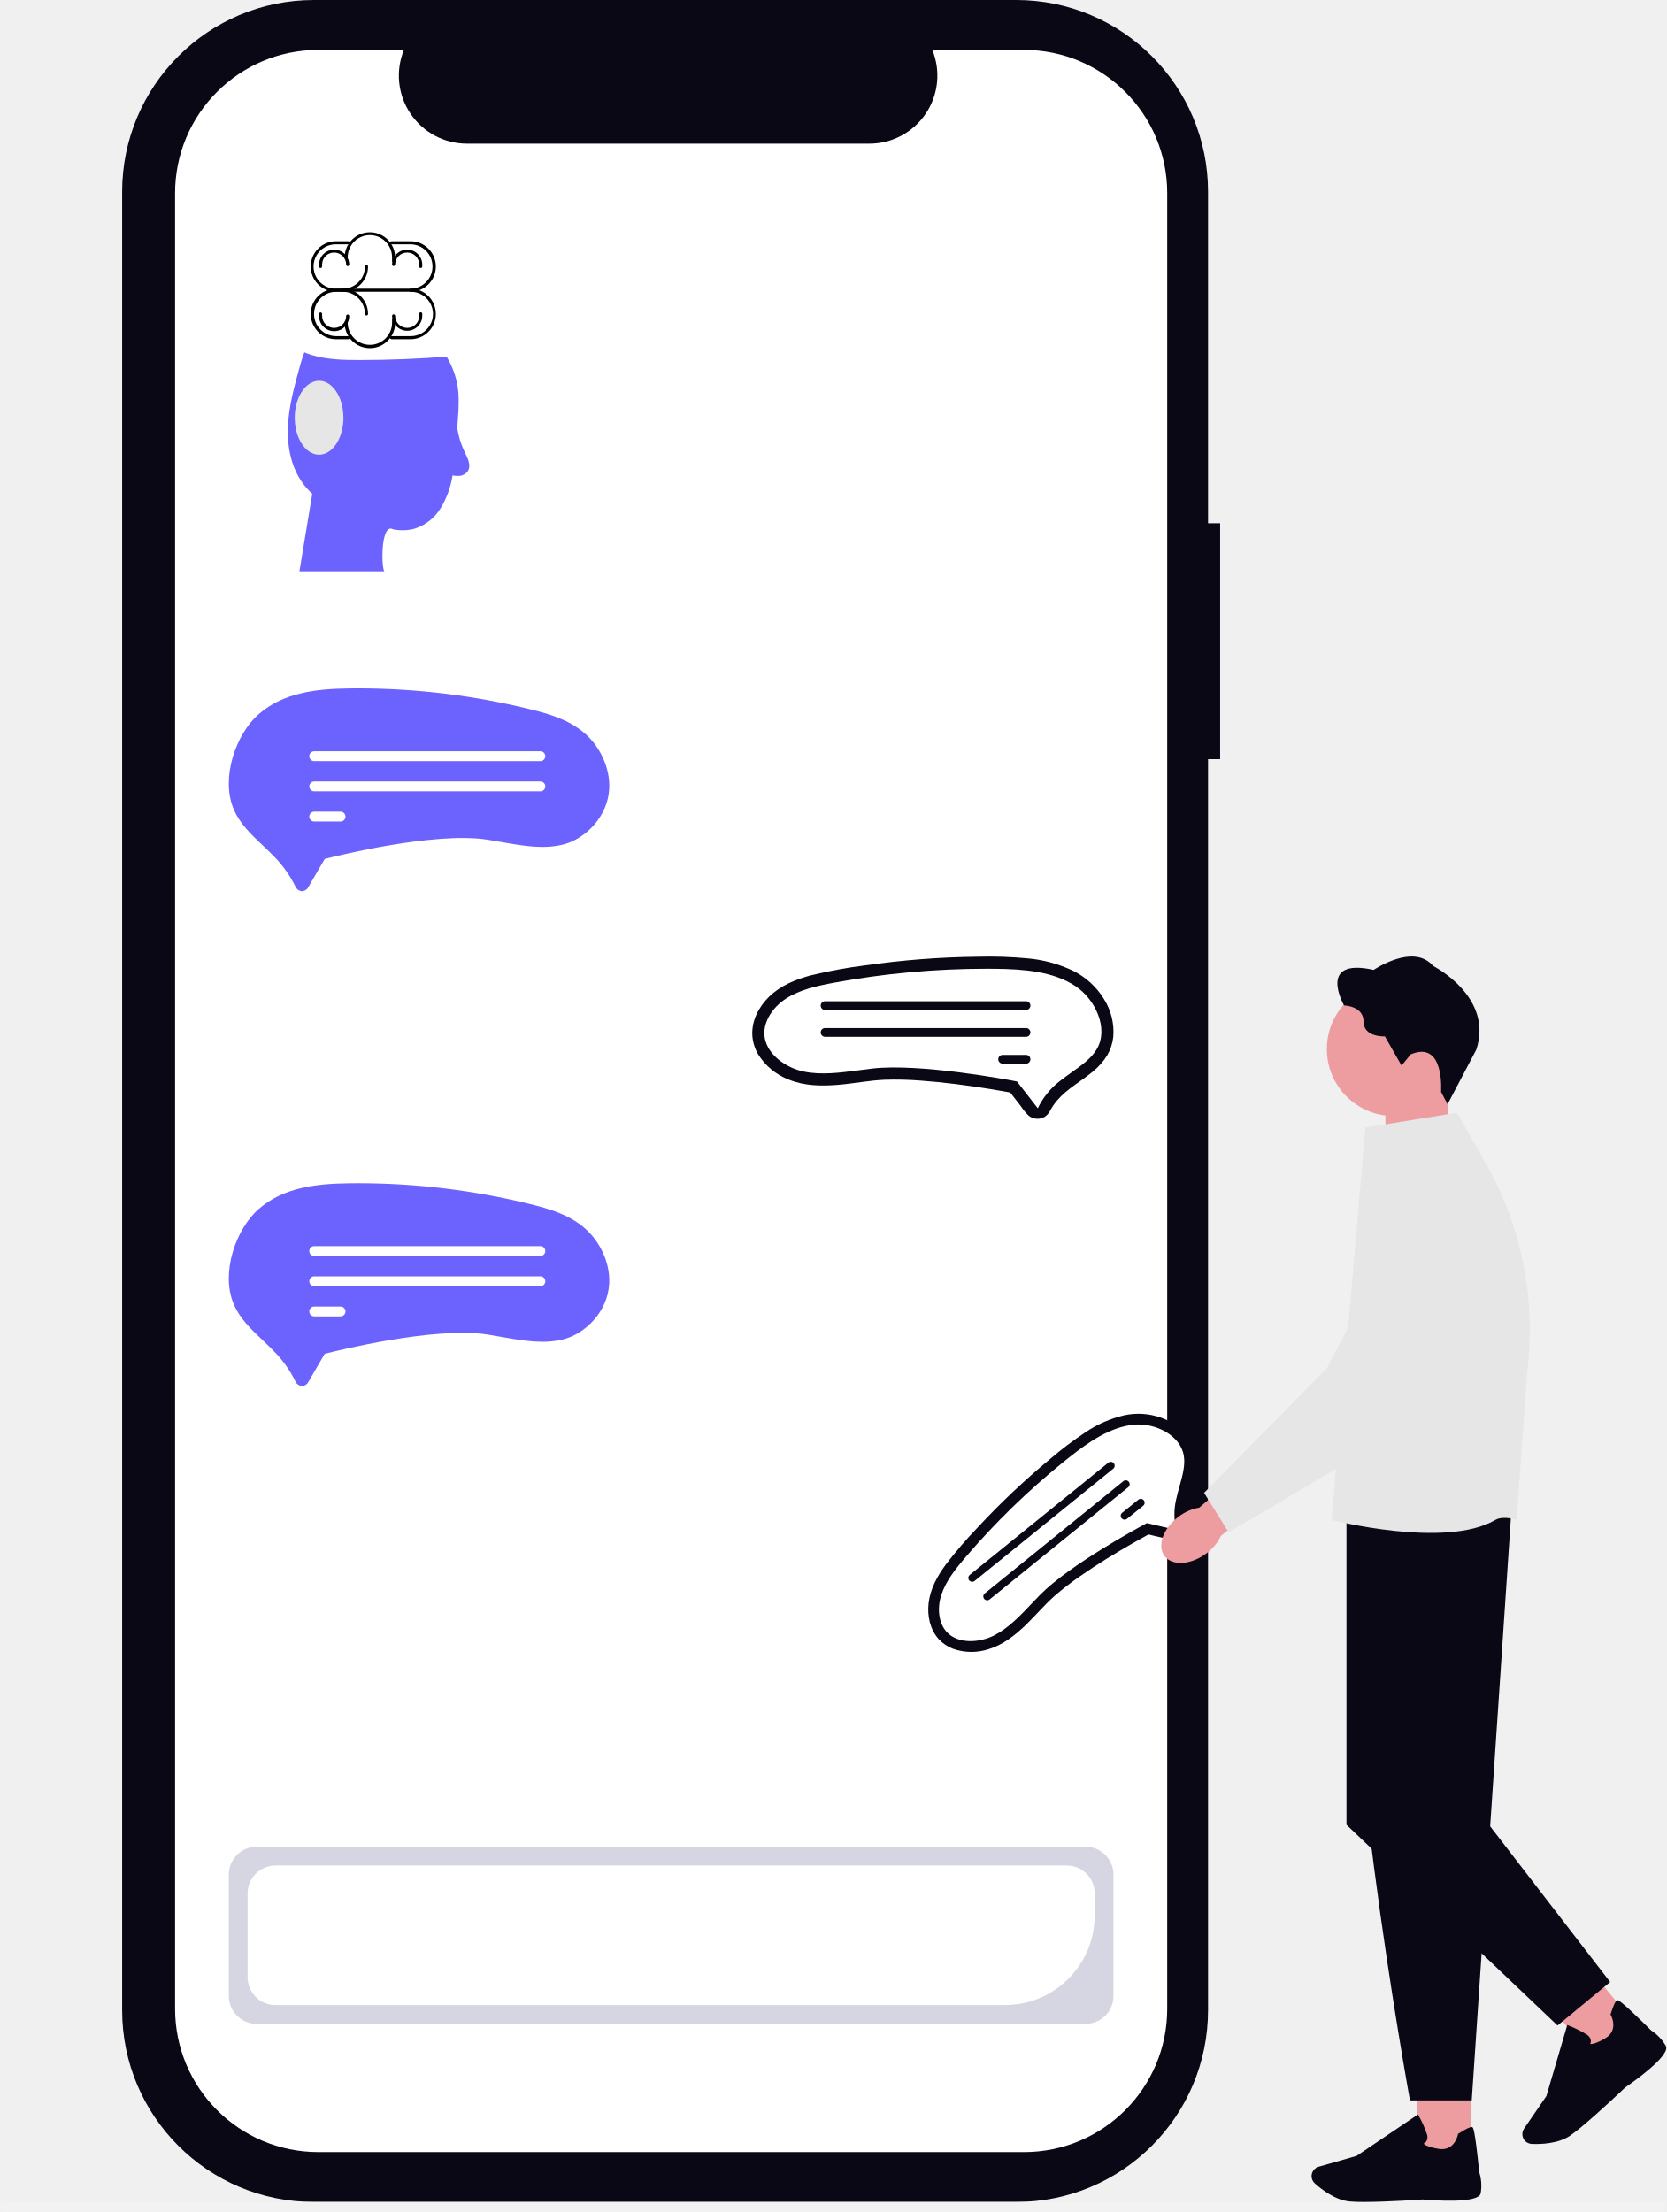
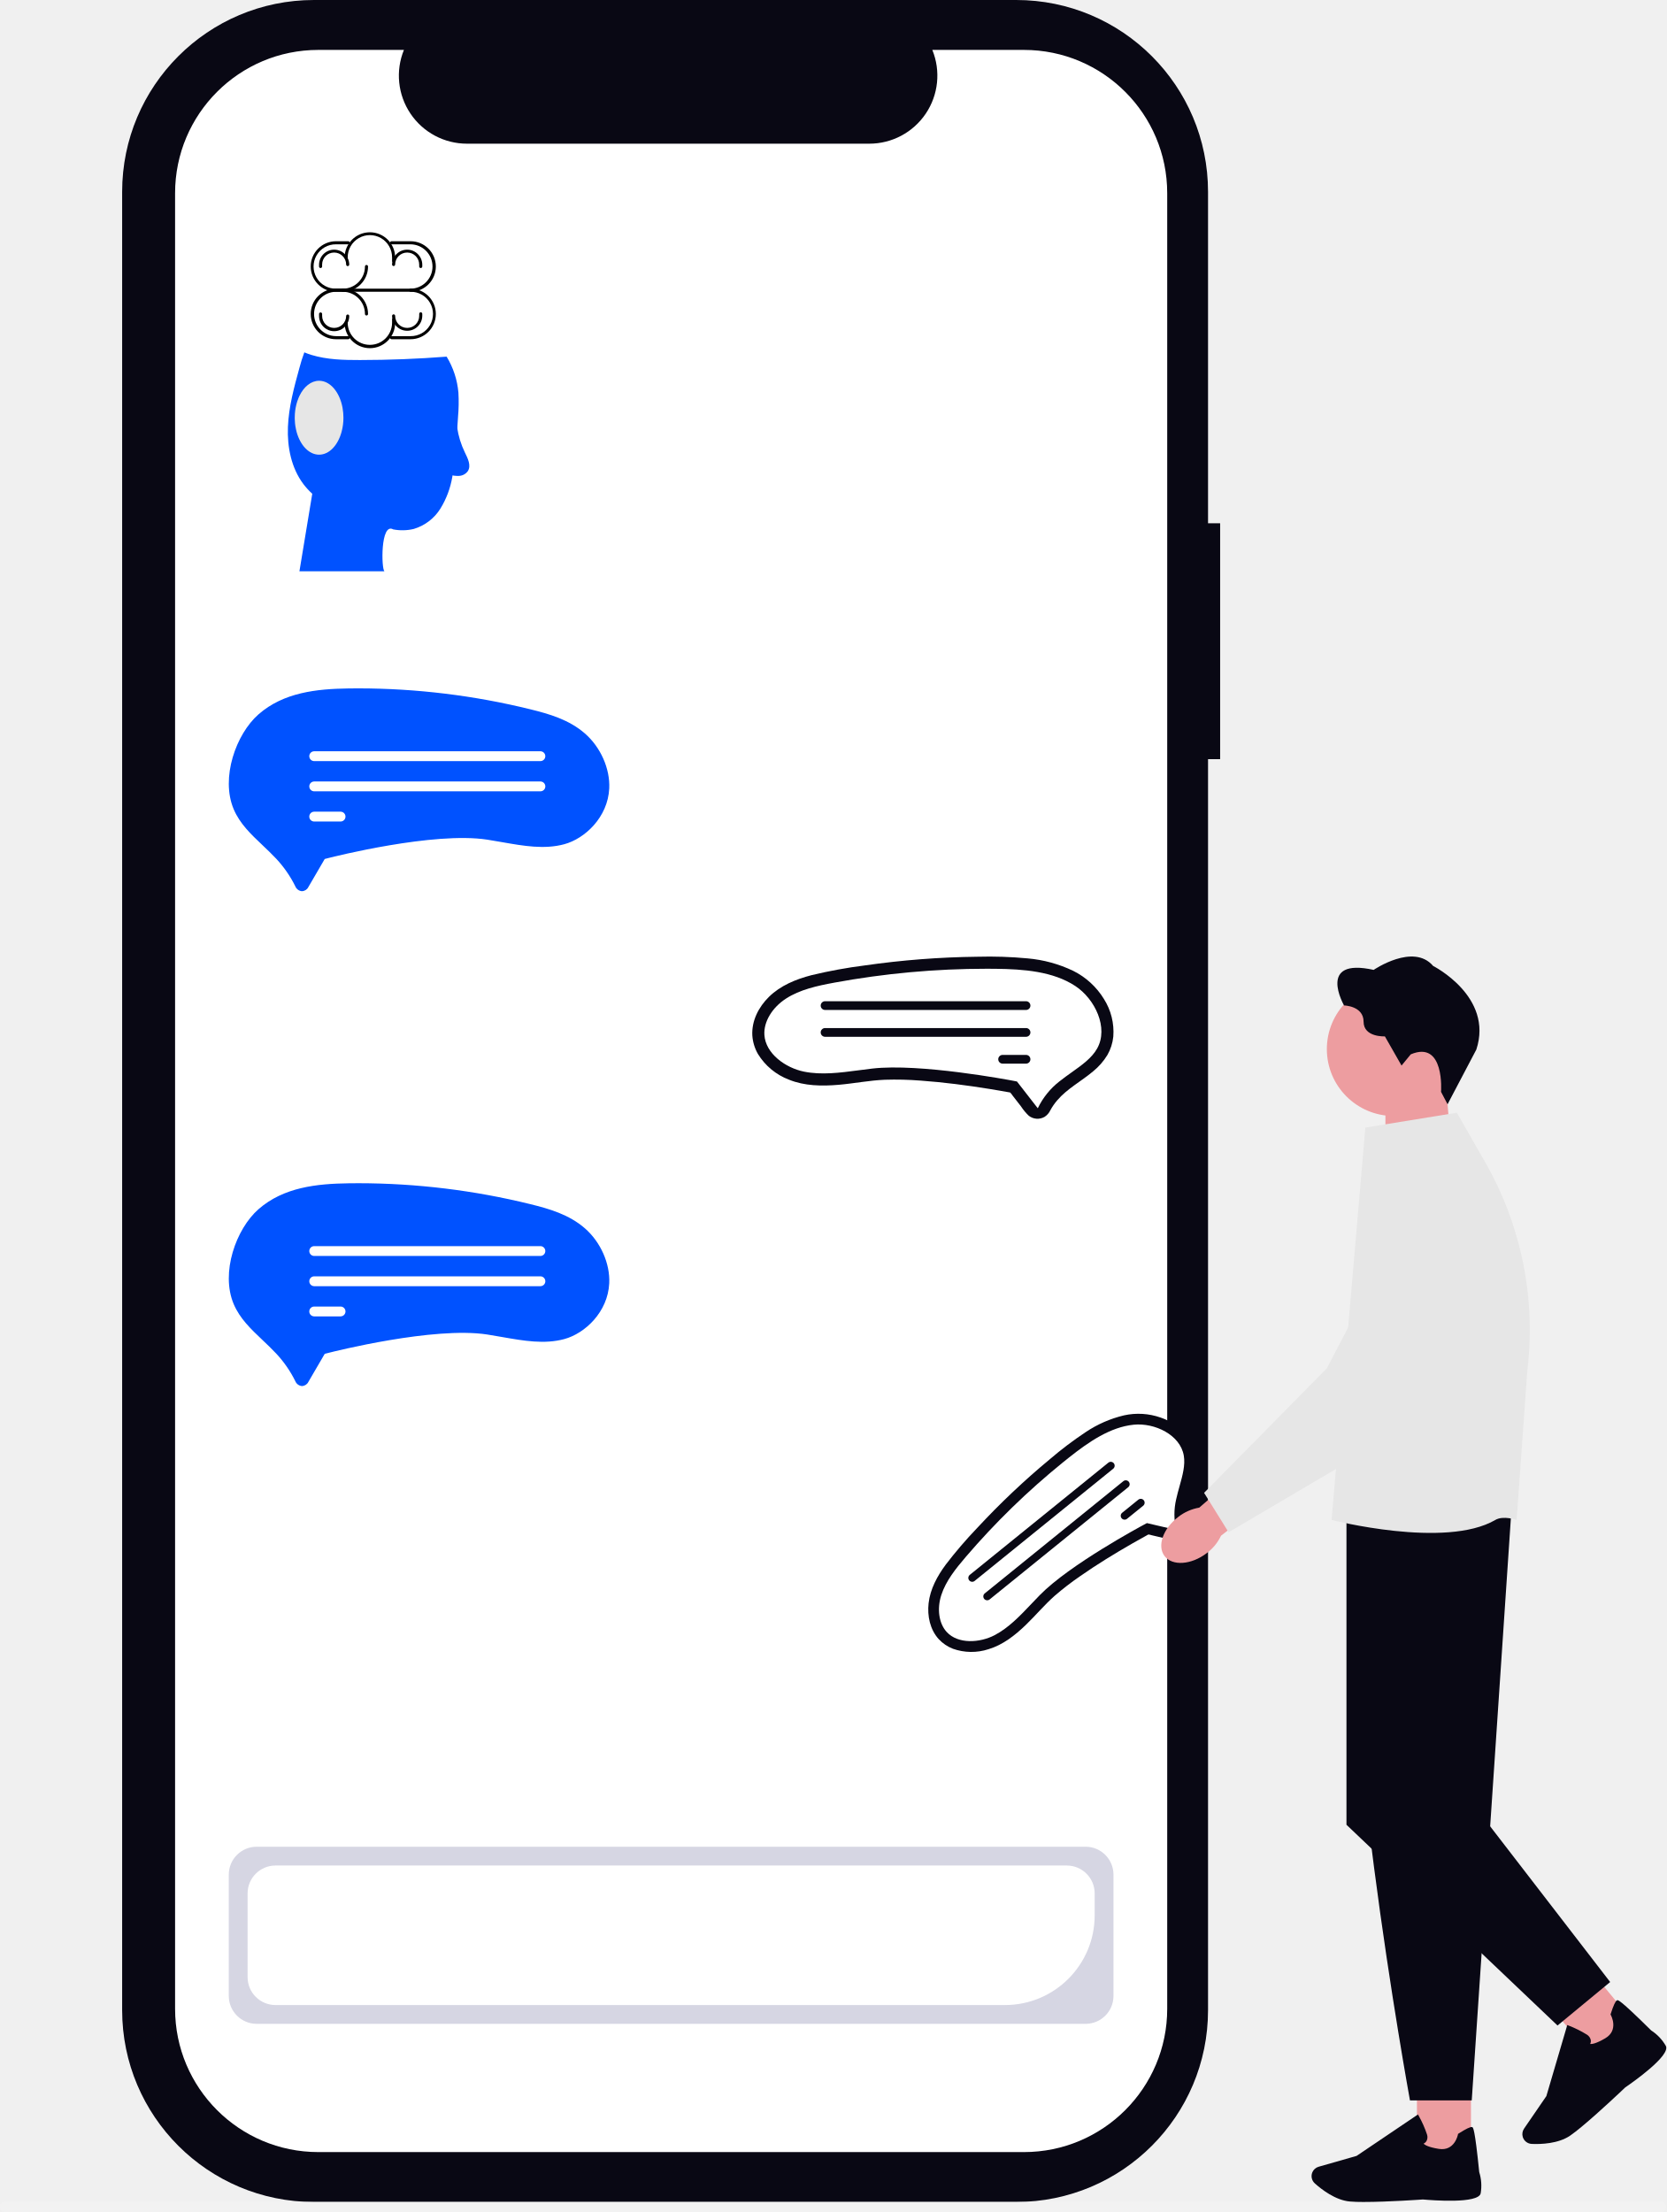
<svg xmlns="http://www.w3.org/2000/svg" width="602.621" height="800" viewBox="0 0 602.621 800" role="img" artist="Katerina Limpitsouni" source="https://undraw.co/">
  <g transform="translate(-790.238 -186)">
    <g transform="translate(834.413 186)">
      <path d="M663.457,268.441h-4.379V148.569A69.379,69.379,0,0,0,589.7,79.19H335.739a69.379,69.379,0,0,0-69.379,69.379V806.185a69.379,69.379,0,0,0,69.379,69.379H589.7a69.379,69.379,0,0,0,69.379-69.379V353.756h4.379Z" transform="translate(-266.36 -79.19)" fill="#090814" />
      <path d="M590.851,95.686H557.708a24.615,24.615,0,0,1-22.8,33.913h-145.5a24.615,24.615,0,0,1-22.8-33.913H335.661A51.812,51.812,0,0,0,283.849,147.5V804.152a51.811,51.811,0,0,0,51.81,51.811H590.844a51.812,51.812,0,0,0,51.812-51.812V147.5A51.811,51.811,0,0,0,590.85,95.686Z" transform="translate(-264.703 -77.633)" fill="#fff" />
    </g>
    <g transform="translate(872.986 853.894)">
      <path d="M984.3,446.706H684.5a10.087,10.087,0,0,1-10.075-10.075V392.724A10.087,10.087,0,0,1,684.5,382.649H984.3a10.087,10.087,0,0,1,10.075,10.075V436.63A10.087,10.087,0,0,1,984.3,446.706Z" transform="translate(-674.429 -382.649)" fill="#d6d6e3" />
      <path d="M954.506,439.24H690.634a10.087,10.087,0,0,1-10.075-10.075V398.854a10.087,10.087,0,0,1,10.075-10.075h286.2a10.088,10.088,0,0,1,10.075,10.075v7.977a32.448,32.448,0,0,1-32.409,32.409Z" transform="translate(-673.762 -381.98)" fill="#fff" />
    </g>
    <g transform="translate(872.987 434.961)">
      <g transform="translate(0 0)">
-         <path d="M535.553,251.045h-.12a2.858,2.858,0,0,1-2.335-1.771,41.6,41.6,0,0,0-6.907-9.978c-1.621-1.728-3.315-3.334-4.954-4.889-4.226-4.007-8.206-7.781-10.415-13-4.816-11.371.855-27.2,8.959-34.312,9.09-7.966,21.045-9.216,32.611-9.379q1.8-.026,3.608-.026h0a260.9,260.9,0,0,1,62.13,7.577c6.815,1.677,13.948,3.731,19.682,8.716,5.7,4.955,9.162,12.759,8.824,19.881-.494,10.4-8.758,18.167-16.285,20.2-7.174,1.934-14.626.627-22.514-.758-1.742-.3-3.542-.622-5.323-.9-19.354-2.983-55.712,6.208-57.25,6.6l-1.526.39-5.921,10.161a2.67,2.67,0,0,1-2.265,1.484Z" transform="translate(-509.05 -177.694)" fill="#6c63ff" />
+         <path d="M535.553,251.045h-.12a2.858,2.858,0,0,1-2.335-1.771,41.6,41.6,0,0,0-6.907-9.978c-1.621-1.728-3.315-3.334-4.954-4.889-4.226-4.007-8.206-7.781-10.415-13-4.816-11.371.855-27.2,8.959-34.312,9.09-7.966,21.045-9.216,32.611-9.379q1.8-.026,3.608-.026h0a260.9,260.9,0,0,1,62.13,7.577c6.815,1.677,13.948,3.731,19.682,8.716,5.7,4.955,9.162,12.759,8.824,19.881-.494,10.4-8.758,18.167-16.285,20.2-7.174,1.934-14.626.627-22.514-.758-1.742-.3-3.542-.622-5.323-.9-19.354-2.983-55.712,6.208-57.25,6.6l-1.526.39-5.921,10.161a2.67,2.67,0,0,1-2.265,1.484Z" transform="translate(-509.05 -177.694)" fill="#0052FF" />
        <path d="M665.31,214.745h-81.8a1.78,1.78,0,1,1,0-3.56h81.8a1.78,1.78,0,1,1,0,3.56Z" transform="translate(-552.623 -188.438)" fill="#fff" />
        <path d="M665.308,242.024h-81.8a1.78,1.78,0,1,1,0-3.56h81.806a1.78,1.78,0,0,1,0,3.56Z" transform="translate(-552.619 -204.792)" fill="#fff" />
        <path d="M593.041,269.3h-9.534a1.78,1.78,0,1,1,0-3.56h9.534a1.78,1.78,0,0,1,0,3.56Z" transform="translate(-552.623 -221.146)" fill="#fff" />
      </g>
    </g>
    <path d="M15.179,489a1.615,1.615,0,0,0,1.2,1.814H616.589a1.967,1.967,0,0,0,0-3.627H16.382a1.615,1.615,0,0,0-1.2,1.814Z" transform="translate(775.064 495.186)" fill="#f2f2f2" />
    <g transform="translate(1113.775 531.945)">
      <g transform="translate(0 154.248)">
        <g transform="translate(0 72.95) rotate(-39)">
          <path d="M.021,25.354a13.852,13.852,0,0,0,1.791,5.9A19.984,19.984,0,0,0,11.745,39.5c5.022,2.056,10.625,2.119,15.958,1.661,4.953-.426,9.854-1.413,14.824-1.62a103.29,103.29,0,0,1,11.526.275c7.438.528,14.845,1.507,22.2,2.695q2.99.476,5.967,1.024a2.952,2.952,0,0,1,.554.1c.036.015.094,0,.127.024.06.038-.243-.1-.059.056a5.5,5.5,0,0,1,.68.875l2.718,3.5A16.527,16.527,0,0,0,88.754,51.1a4.545,4.545,0,0,0,5.031.351,5.028,5.028,0,0,0,1.871-2.126,18.344,18.344,0,0,1,2.225-3.212c3.234-3.772,7.728-6.092,11.486-9.267a20.46,20.46,0,0,0,4.594-5.251,14.85,14.85,0,0,0,1.9-5.9,19.724,19.724,0,0,0-3.021-12.109A24.189,24.189,0,0,0,103.018,4.6,42.389,42.389,0,0,0,88.389.587,132.544,132.544,0,0,0,72.229.052q-9.063.1-18.092.8T36.124,2.838A157.179,157.179,0,0,0,18.96,5.983C14,7.272,9.049,9.288,5.343,12.941,2.046,16.2-.246,20.641.021,25.354Z" transform="translate(0 0)" fill="#090814" />
          <path d="M22.362,4.477C17,5.465,11.4,6.676,6.9,9.606,2.457,12.505-.246,17.063.018,21.217.4,27.285,6.854,31.824,12.729,33.012c5.628,1.138,11.491.368,17.7-.45,1.377-.181,2.794-.368,4.2-.53,15.279-1.766,43.967,3.673,45.181,3.906l1.261.243,6.678,8.594a24.22,24.22,0,0,1,6.966-8.637c1.285-1.026,2.625-1.98,3.921-2.9,3.307-2.349,6.431-4.573,8.155-7.626,3.755-6.646-.682-15.915-7.012-20.075C92.649.847,83.247.113,74.153.015Q72.732,0,71.309,0A270.167,270.167,0,0,0,22.429,4.463Z" transform="translate(3.877 3.921)" fill="#fff" />
          <path d="M0,1.4A1.4,1.4,0,0,1,1.4,0h64.49a1.4,1.4,0,1,1,0,2.806H1.4A1.4,1.4,0,0,1,0,1.4Z" transform="translate(21.964 14.339)" fill="#090814" />
          <path d="M0,1.4A1.4,1.4,0,0,1,1.4,0H65.894a1.4,1.4,0,0,1,0,2.806H1.4A1.4,1.4,0,0,1,0,1.4Z" transform="translate(21.964 22.952)" fill="#090814" />
          <path d="M0,1.4A1.4,1.4,0,0,1,1.4,0H8.917a1.4,1.4,0,1,1,0,2.806H1.4A1.4,1.4,0,0,1,0,1.4Z" transform="translate(78.938 31.564)" fill="#090814" />
        </g>
      </g>
      <g transform="translate(96.435 0)">
        <path d="M363.4,104.545l-24.278,7.977V77.59h22.02Z" transform="translate(-258.049 -29.59)" fill="#ed9da0" />
        <ellipse cx="24.184" cy="24.184" rx="24.184" ry="24.184" transform="translate(59.892 9.299)" fill="#ed9da0" />
        <path d="M347.031,61.521l-3.331,4.05-6.027-10.552s-7.7.405-7.7-5.318-7.063-5.869-7.063-5.869-10-17.457,10.711-12.857c0,0,14.359-9.844,21.506-1.427,0,0,21.9,11.029,15.628,30.23L360.348,79.567l-2.36-4.479S359.414,56.277,347.031,61.521Z" transform="translate(-256.797 -26.145)" fill="#090814" />
        <rect width="19.537" height="27.72" transform="translate(92.473 405.935)" fill="#ed9da0" />
        <path d="M329.619,506.637c-2.053,0-3.882-.047-5.265-.177-5.184-.475-10.142-4.31-12.637-6.55a3.537,3.537,0,0,1-.9-3.993h0a3.509,3.509,0,0,1,2.286-2.025l13.716-3.919,22.206-14.986.252.448a39.569,39.569,0,0,1,3,6.746,3,3,0,0,1-.215,2.5,2.389,2.389,0,0,1-1.026.859c.405.42,1.661,1.278,5.542,1.894,5.664.9,6.858-4.973,6.9-5.216l.037-.2.168-.112c2.7-1.735,4.357-2.528,4.927-2.36.355.1.952.289,2.566,16.272a16.432,16.432,0,0,1,.522,7.7c-.83,3.826-17.55,2.511-20.9,2.211-.093.01-12.615.9-21.189.9h0Z" transform="translate(-256.178 -56.206)" fill="#090814" />
        <rect width="19.539" height="27.723" transform="translate(138.343 376.827) rotate(-39.564)" fill="#ed9da0" />
        <path d="M413.657,476.454c-1.586,1.307-3.023,2.435-4.161,3.219-4.3,2.939-10.562,3.145-13.9,3a3.548,3.548,0,0,1-3.24-2.511h0a3.54,3.54,0,0,1,.467-3.023l8.07-11.766,7.558-25.7.476.186a39.7,39.7,0,0,1,6.616,3.284,3.008,3.008,0,0,1,1.427,2.062,2.381,2.381,0,0,1-.243,1.325c.578.066,2.09-.075,5.477-2.071,4.936-2.911,2.118-8.2,1.987-8.424l-.093-.177.056-.186c.972-3.06,1.745-4.721,2.295-4.954.345-.149.915-.392,12.344,10.907a16.282,16.282,0,0,1,5.309,5.6c1.8,3.483-11.924,13.127-14.695,15.021-.066.066-9.144,8.733-15.75,14.2h0Z" transform="translate(-261.611 -53.24)" fill="#090814" />
        <path d="M329.583,239.734c9.317-55.383,56.237-11.494,56.237-11.494L370.929,449.767H348.592s-28.306-154.652-19-210.034Z" transform="translate(-258.639 -36.07)" fill="#090814" />
        <path d="M331.957,245.792l-6.829-5.9V355.421l76.331,72.6L420.494,412.3l-44.478-57.708Z" transform="translate(-258.144 -41.417)" fill="#090814" />
        <path d="M330.7,92.055,363.79,86.68l10.282,17.97a122.045,122.045,0,0,1,15.19,75.425l-3.848,53.884s-4.795-1.7-7.7,0c-18.054,10.574-59.232,0-59.232,0L330.7,92.055Z" transform="translate(-256.883 -30.199)" fill="#e6e6e6" />
        <path d="M258.421,241.733c-5.561,4.208-7.791,10.562-4.983,14.2s9.6,3.182,15.161-1.026a16.753,16.753,0,0,0,5.243-6.354l23.329-18.12-9.166-11.084-22.029,19.043a17.158,17.158,0,0,0-7.576,3.341h.019Z" transform="translate(-252.225 -39.085)" fill="#ed9da0" />
        <path d="M268.826,226.374l44.413-45.055,26.525-50.878A20.2,20.2,0,1,1,374.276,151.3l-38.153,54.862-.056.081L277.7,240.619l-8.863-14.257h-.01Z" transform="translate(-253.346 -32.402)" fill="#e6e6e6" />
      </g>
    </g>
    <g transform="translate(872.987 613.932)">
      <g transform="translate(0 0)">
-         <path d="M535.553,251.045h-.12a2.858,2.858,0,0,1-2.335-1.771,41.6,41.6,0,0,0-6.907-9.978c-1.621-1.728-3.315-3.334-4.954-4.889-4.226-4.007-8.206-7.781-10.415-13-4.816-11.371.855-27.2,8.959-34.312,9.09-7.966,21.045-9.216,32.611-9.379q1.8-.026,3.608-.026h0a260.9,260.9,0,0,1,62.13,7.577c6.815,1.677,13.948,3.731,19.682,8.716,5.7,4.955,9.162,12.759,8.824,19.881-.494,10.4-8.758,18.167-16.285,20.2-7.174,1.934-14.626.627-22.514-.758-1.742-.3-3.542-.622-5.323-.9-19.354-2.983-55.712,6.208-57.25,6.6l-1.526.39-5.921,10.161a2.67,2.67,0,0,1-2.265,1.484Z" transform="translate(-509.05 -177.694)" fill="#6c63ff" />
+         <path d="M535.553,251.045h-.12a2.858,2.858,0,0,1-2.335-1.771,41.6,41.6,0,0,0-6.907-9.978c-1.621-1.728-3.315-3.334-4.954-4.889-4.226-4.007-8.206-7.781-10.415-13-4.816-11.371.855-27.2,8.959-34.312,9.09-7.966,21.045-9.216,32.611-9.379q1.8-.026,3.608-.026h0a260.9,260.9,0,0,1,62.13,7.577c6.815,1.677,13.948,3.731,19.682,8.716,5.7,4.955,9.162,12.759,8.824,19.881-.494,10.4-8.758,18.167-16.285,20.2-7.174,1.934-14.626.627-22.514-.758-1.742-.3-3.542-.622-5.323-.9-19.354-2.983-55.712,6.208-57.25,6.6l-1.526.39-5.921,10.161a2.67,2.67,0,0,1-2.265,1.484Z" transform="translate(-509.05 -177.694)" fill="#0052FF" />
        <path d="M665.31,214.745h-81.8a1.78,1.78,0,1,1,0-3.56h81.8a1.78,1.78,0,1,1,0,3.56Z" transform="translate(-552.623 -188.438)" fill="#fff" />
        <path d="M665.308,242.024h-81.8a1.78,1.78,0,1,1,0-3.56h81.806a1.78,1.78,0,0,1,0,3.56Z" transform="translate(-552.619 -204.792)" fill="#fff" />
        <path d="M593.041,269.3h-9.534a1.78,1.78,0,1,1,0-3.56h9.534a1.78,1.78,0,0,1,0,3.56Z" transform="translate(-552.623 -221.146)" fill="#fff" />
      </g>
    </g>
    <g transform="translate(1062.295 531.945)">
      <path d="M650,256.756a15.611,15.611,0,0,0,2.019,6.654A22.522,22.522,0,0,0,663.21,272.7c5.66,2.317,11.975,2.388,17.985,1.871,5.582-.48,11.106-1.592,16.706-1.826a116.42,116.42,0,0,1,12.99.309c8.382.6,16.73,1.7,25.025,3.037q3.37.537,6.725,1.154a3.332,3.332,0,0,1,.624.116c.04.016.106,0,.143.027.068.043-.274-.108-.067.063a6.2,6.2,0,0,1,.766.986l3.063,3.942a18.631,18.631,0,0,0,2.83,3.4,5.123,5.123,0,0,0,5.67.4,5.667,5.667,0,0,0,2.109-2.4,20.672,20.672,0,0,1,2.508-3.62c3.644-4.251,8.709-6.866,12.945-10.444a23.059,23.059,0,0,0,5.177-5.918,16.734,16.734,0,0,0,2.139-6.646,22.229,22.229,0,0,0-3.405-13.647,27.261,27.261,0,0,0-11.066-10.133,47.774,47.774,0,0,0-16.487-4.518,149.38,149.38,0,0,0-18.213-.6q-10.214.114-20.39.9t-20.3,2.242a177.144,177.144,0,0,0-19.345,3.544c-5.592,1.453-11.169,3.726-15.346,7.842C652.28,246.437,649.7,251.445,650,256.756Z" transform="translate(-649.974 -228.182)" fill="#090814" />
      <path d="M686.087,244.212c-6.037,1.114-12.356,2.478-17.422,5.781-5.01,3.267-8.056,8.4-7.76,13.086.433,6.839,7.7,11.954,14.326,13.293,6.343,1.283,12.951.414,19.945-.507,1.552-.2,3.149-.414,4.733-.6,17.219-1.99,49.551,4.14,50.92,4.4l1.421.274,7.526,9.685a27.3,27.3,0,0,1,7.851-9.734c1.448-1.157,2.959-2.231,4.419-3.271,3.727-2.647,7.248-5.154,9.191-8.594,4.231-7.49-.769-17.936-7.9-22.625-8.034-5.283-18.63-6.111-28.879-6.221q-1.6-.017-3.2-.017a304.483,304.483,0,0,0-55.089,5.03Z" transform="translate(-656.516 -234.747)" fill="#fff" />
      <path d="M711.786,270.065a1.581,1.581,0,0,1,1.579-1.583h72.681a1.581,1.581,0,0,1,0,3.162H713.365A1.581,1.581,0,0,1,711.786,270.065Z" transform="translate(-687.032 -252.322)" fill="#090814" />
      <path d="M711.786,294.3a1.581,1.581,0,0,1,1.579-1.583h72.684a1.581,1.581,0,0,1,0,3.162H713.365A1.581,1.581,0,0,1,711.786,294.3Z" transform="translate(-687.032 -266.852)" fill="#090814" />
      <path d="M872.12,318.539a1.581,1.581,0,0,1,1.579-1.583h8.47a1.581,1.581,0,1,1,0,3.162H873.7a1.581,1.581,0,0,1-1.579-1.579Z" transform="translate(-783.156 -281.383)" fill="#090814" />
    </g>
    <g transform="translate(894.342 270.01)">
-       <path d="M882.32,447.773q-.235,3.513-.469,7.019a112.689,112.689,0,0,1-1.6,14.6,31.954,31.954,0,0,1-4.325,11.481,17.073,17.073,0,0,1-9.6,7.312,17.6,17.6,0,0,1-7.45.163c-4.651-2.642-4.29,14.486-3.157,15.145H824.97l4.638-28.034a25.822,25.822,0,0,1-3.2-3.49c-4.377-5.812-5.883-13.386-5.6-20.652s2.231-14.364,4.156-21.377a54.969,54.969,0,0,1,1.775-5.616c.855.353,1.722.672,2.6.939,5.63,1.708,11.611,1.847,17.495,1.839q15.705-.01,31.371-1.227a30.1,30.1,0,0,1,4.26,13.008,60.393,60.393,0,0,1-.15,8.891Z" transform="translate(-820.781 -380.898)" fill="#6c63ff" />
-       <path d="M913.2,451.1a31.012,31.012,0,0,0,2.7,18.75c1.049,2.138,2.351,4.716,1.071,6.726a4.143,4.143,0,0,1-3.12,1.729,10.159,10.159,0,0,1-3.642-.472" transform="translate(-851.873 -390.207)" fill="#6c63ff" />
+       <path d="M882.32,447.773q-.235,3.513-.469,7.019a112.689,112.689,0,0,1-1.6,14.6,31.954,31.954,0,0,1-4.325,11.481,17.073,17.073,0,0,1-9.6,7.312,17.6,17.6,0,0,1-7.45.163c-4.651-2.642-4.29,14.486-3.157,15.145H824.97l4.638-28.034a25.822,25.822,0,0,1-3.2-3.49c-4.377-5.812-5.883-13.386-5.6-20.652s2.231-14.364,4.156-21.377a54.969,54.969,0,0,1,1.775-5.616c.855.353,1.722.672,2.6.939,5.63,1.708,11.611,1.847,17.495,1.839q15.705-.01,31.371-1.227a30.1,30.1,0,0,1,4.26,13.008,60.393,60.393,0,0,1-.15,8.891Z" transform="translate(-820.781 -380.898)" fill="#0052FF" />
+       <path d="M913.2,451.1a31.012,31.012,0,0,0,2.7,18.75c1.049,2.138,2.351,4.716,1.071,6.726a4.143,4.143,0,0,1-3.12,1.729,10.159,10.159,0,0,1-3.642-.472" transform="translate(-851.873 -390.207)" fill="#0052FF" />
      <path d="M842.209,453.427a19.342,19.342,0,0,1-.646,5.016v.007c-.007.033-.019.065-.026.1-1.318,4.847-4.462,8.251-8.135,8.251-3.653,0-6.784-3.379-8.122-8.186-.091-.336-.168-.666-.242-1.007-.092-.385-.163-.782-.222-1.194-.052-.327-.092-.659-.124-1-.045-.469-.078-.939-.084-1.427v-.007c-.012-.183-.012-.365-.012-.548v-.163l.007-.007a19.117,19.117,0,0,1,.163-2.472c.045-.346.1-.678.163-1.007.078-.405.163-.8.268-1.194.084-.346.183-.678.287-1.007.144-.443.3-.874.476-1.285.111-.268.228-.528.346-.782,1.6-3.3,4.188-5.447,7.1-5.447,4.025,0,7.417,4.1,8.468,9.7.013.084.033.168.039.252v.007A19.3,19.3,0,0,1,842.209,453.427Z" transform="translate(-822.107 -386.37)" fill="#e6e6e6" />
      <g transform="translate(53.517 0) rotate(90)">
        <path d="M9.137,20.725A9.137,9.137,0,0,1,0,11.586V9.136A9.137,9.137,0,0,1,9.136,0a.556.556,0,0,1,0,1.112A8.026,8.026,0,0,0,1.112,9.137v2.45a8.026,8.026,0,0,0,16.051,0V7.175a.556.556,0,0,1,1.112,0v4.412a9.138,9.138,0,0,1-9.141,9.139Z" transform="translate(20.399 24.519)" />
        <path d="M9.136,20.725A9.137,9.137,0,0,1,0,11.589V7.175a.556.556,0,0,1,1.112,0v4.412a8.026,8.026,0,1,0,16.051,0V9.136A8.025,8.025,0,0,0,9.137,1.112.556.556,0,0,1,9.136,0a9.137,9.137,0,0,1,9.136,9.134v2.451a9.138,9.138,0,0,1-9.139,9.139Z" transform="translate(3.238 24.519)" />
        <path d="M17.719,16.558A.556.556,0,0,1,17.163,16V9.137a8.026,8.026,0,1,0-16.051,0A.556.556,0,1,1,0,9.137a9.137,9.137,0,1,1,18.274,0V16a.556.556,0,0,1-.554.556Z" transform="translate(20.399)" />
        <path d="M17.719,34.21a.556.556,0,0,1-.556-.556V9.137a8.026,8.026,0,0,0-16.051,0V16A.556.556,0,1,1,0,16V9.137a9.137,9.137,0,1,1,18.274,0V33.65a.556.556,0,0,1-.554.561Z" transform="translate(3.237)" />
        <g transform="translate(28.976 4.903)">
          <path d="M1.782,18.275a.556.556,0,1,1,0-1.112,8.026,8.026,0,0,0,0-16.051H.556A.556.556,0,1,1,.556,0H1.782a9.137,9.137,0,1,1,0,18.274Z" transform="translate(2.016 9.807)" />
          <path d="M1.257,10.919a.556.556,0,1,1,0-1.112,4.348,4.348,0,1,0,0-8.7h-.7A.556.556,0,1,1,.556,0h.7a5.46,5.46,0,0,1,0,10.919Z" transform="translate(0 0)" />
          <path d="M1.257,10.919h-.7a.556.556,0,1,1,0-1.112h.7a4.348,4.348,0,1,0,0-8.7A.556.556,0,0,1,1.257,0a5.46,5.46,0,1,1,0,10.919Z" transform="translate(0.005 26.412)" />
        </g>
        <g transform="translate(0 4.904)">
          <path d="M9.137,18.274A9.137,9.137,0,1,1,9.137,0h1.226a.556.556,0,1,1,0,1.112H9.137a8.026,8.026,0,1,0,0,16.051.556.556,0,0,1,0,1.112Z" transform="translate(0 9.806)" />
          <path d="M5.46,10.919A5.46,5.46,0,0,1,5.46,0h.7a.556.556,0,1,1,0,1.112h-.7a4.348,4.348,0,1,0,0,8.7.556.556,0,0,1,0,1.111Z" transform="translate(6.212)" />
          <path d="M6.16,10.919h-.7A5.46,5.46,0,0,1,5.46,0a.556.556,0,1,1,0,1.112,4.348,4.348,0,1,0,0,8.7h.7a.556.556,0,1,1,0,1.112Z" transform="translate(6.214 26.412)" />
        </g>
      </g>
    </g>
  </g>
</svg>
